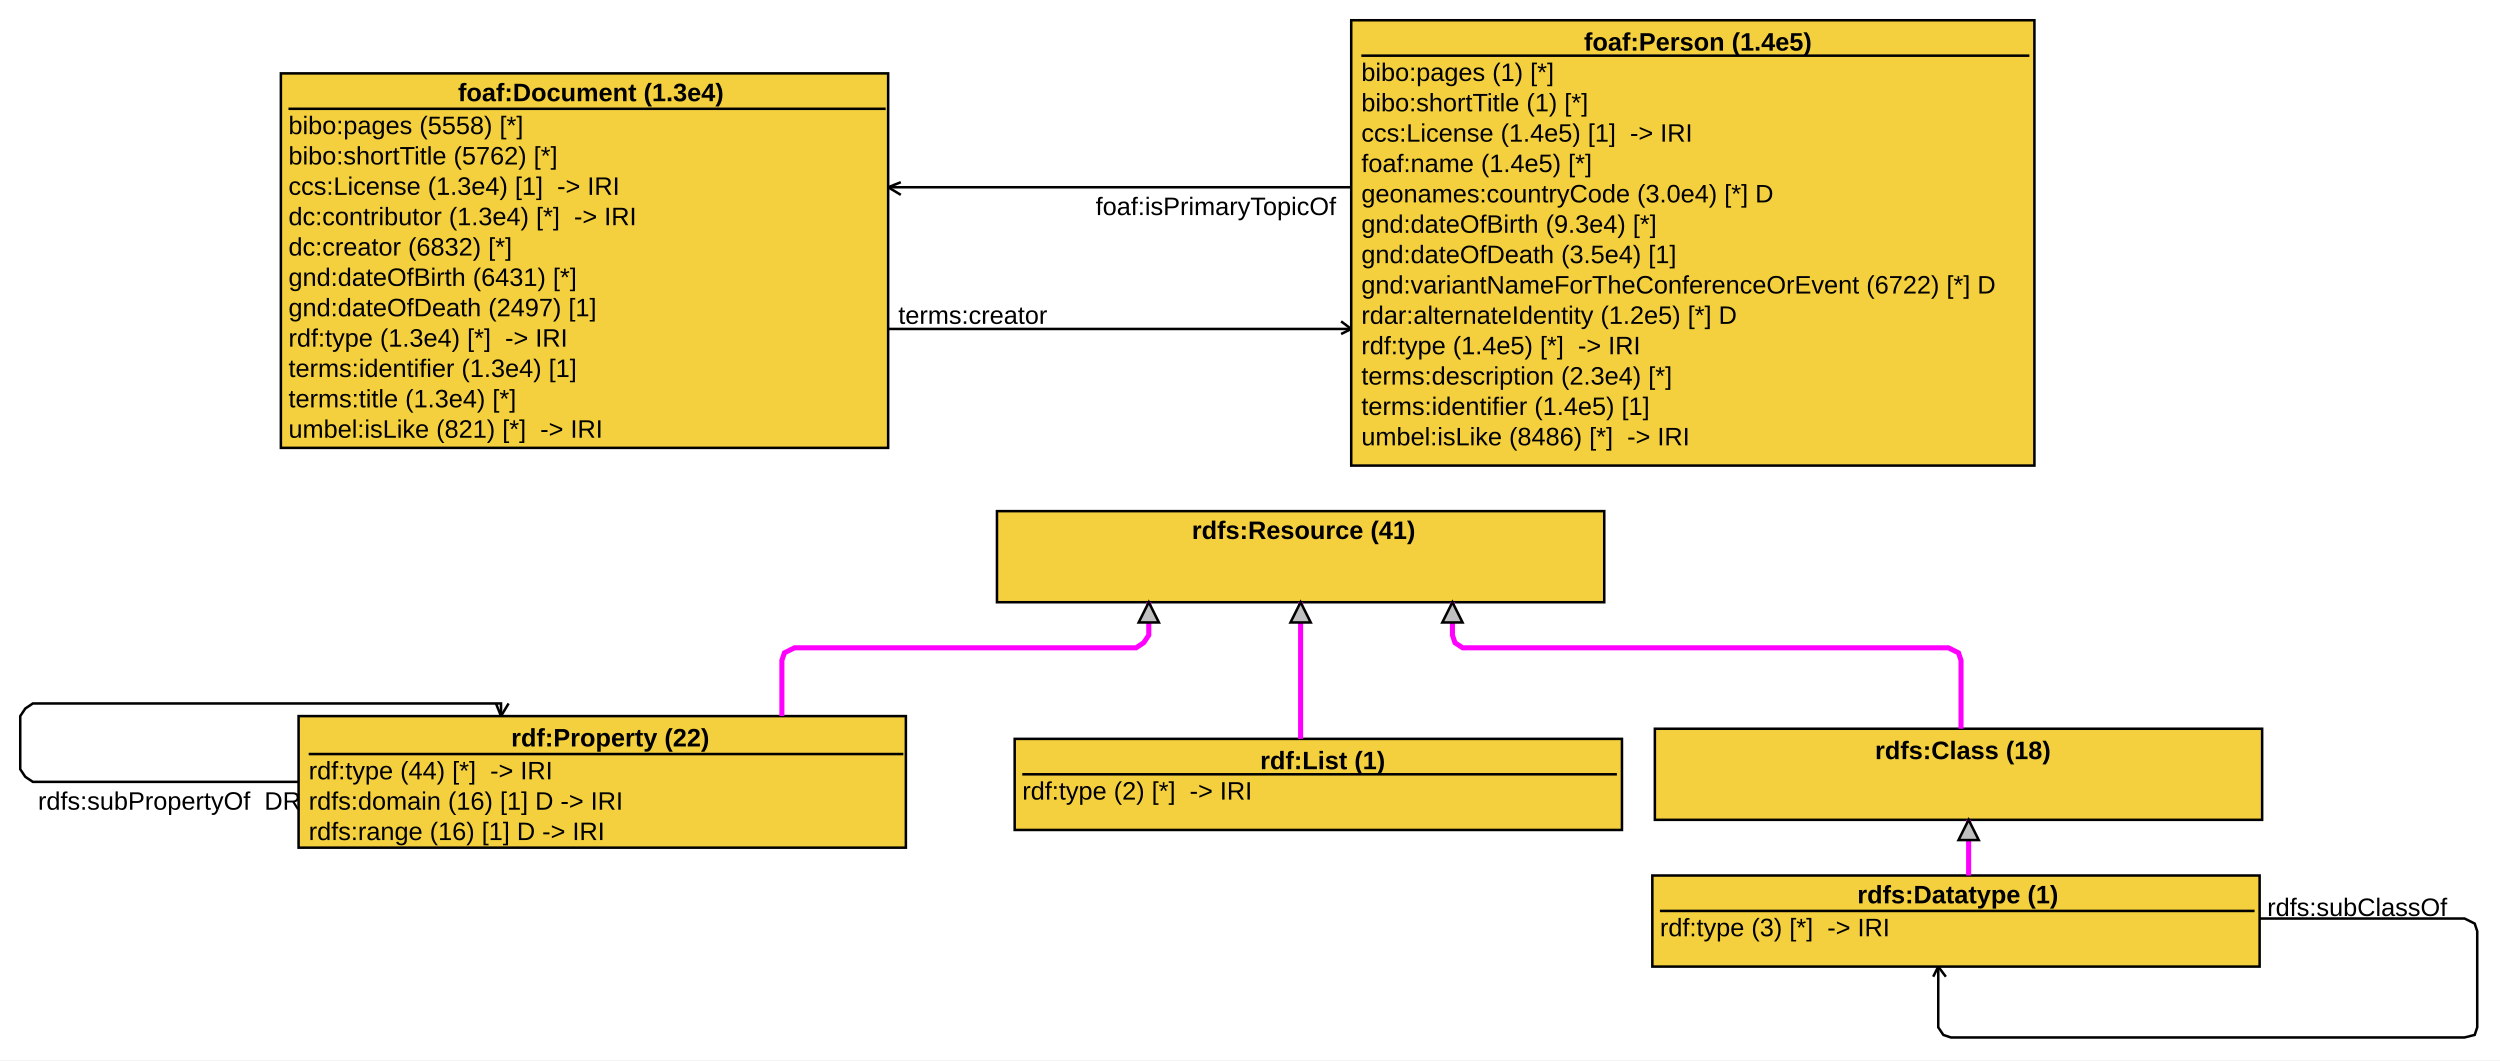
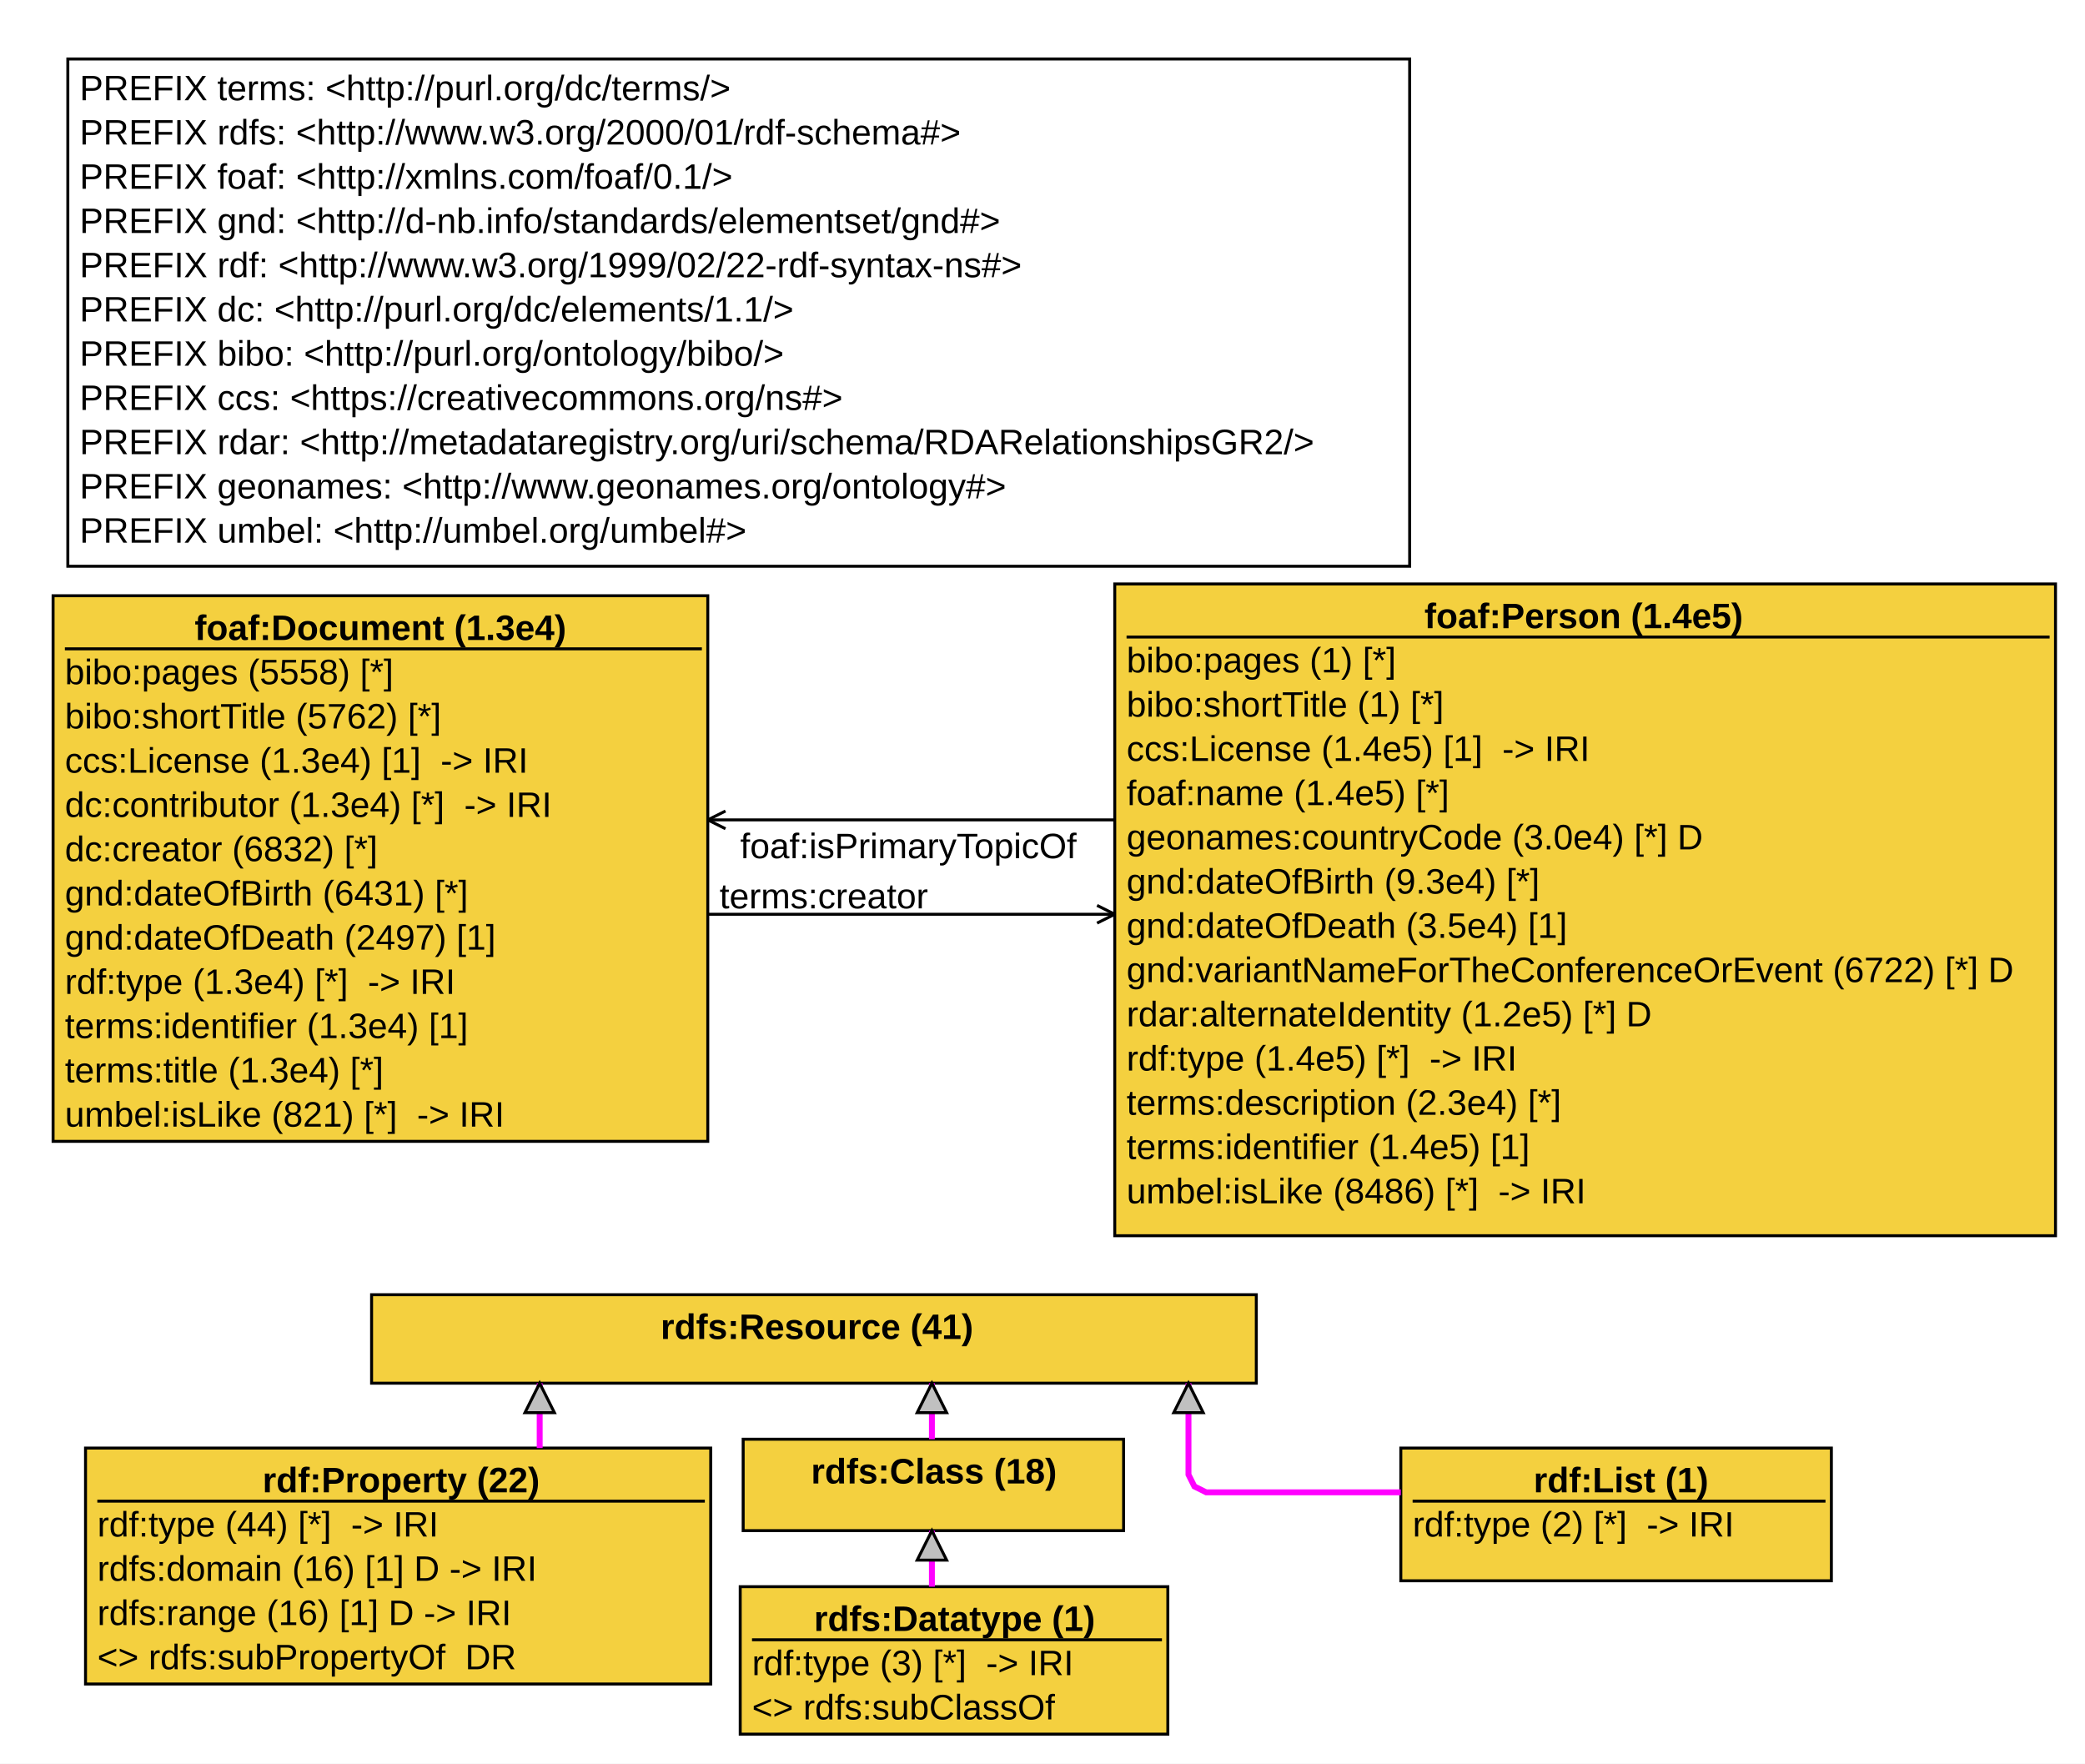
- <svg xmlns="http://www.w3.org/2000/svg" version="1.1" xml:space="preserve" width="988" height="419" viewBox="0 0 988 419">
+ <svg xmlns="http://www.w3.org/2000/svg" version="1.1" xml:space="preserve" width="707" height="598" viewBox="0 0 707 598">
 onmousemove="movetip(evt)" onmouseup="endmove()"&gt;
<rect x="0" y="0" width="100%" height="100%" style="fill:White;" />
  <defs>
    <linearGradient id="activ1" x1="0%" y1="0%" x2="100%" y2="0%">
      <stop offset="0%" style="stop-color:#FFFF00;stop-opacity:1" />
      <stop offset="100%" style="stop-color:#FFFFF0;stop-opacity:1" />
    </linearGradient>
  </defs>
-   <g id="2002676084">
-     <polygon points="394,202 634,202 634,238 394,238 " style="fill:#F4D03F; stroke-width:1;stroke:Black;" />
-     <text style="font-family:Arial;font-size:10px;kerning:0;word-spacing:-1px;fill:Black;font-weight:bold;">
-       <tspan x="471" y="213">rdfs:Resource (41)</tspan>
+   <g id="2002712519">
+     <polygon points="23,20 478,20 478,192 23,192 " style="fill:White; stroke-width:1;stroke:Black;" />
+     <text style="font-family:Arial;font-size:12px;kerning:0;word-spacing:-1px;fill:Black;">
+       <tspan x="27" y="34">PREFIX terms: &lt;http://purl.org/dc/terms/&gt;</tspan>
+       <tspan x="27" y="49">PREFIX rdfs: &lt;http://www.w3.org/2000/01/rdf-schema#&gt;</tspan>
+       <tspan x="27" y="64">PREFIX foaf: &lt;http://xmlns.com/foaf/0.1/&gt;</tspan>
+       <tspan x="27" y="79">PREFIX gnd: &lt;http://d-nb.info/standards/elementset/gnd#&gt;</tspan>
+       <tspan x="27" y="94">PREFIX rdf: &lt;http://www.w3.org/1999/02/22-rdf-syntax-ns#&gt;</tspan>
+       <tspan x="27" y="109">PREFIX dc: &lt;http://purl.org/dc/elements/1.1/&gt;</tspan>
+       <tspan x="27" y="124">PREFIX bibo: &lt;http://purl.org/ontology/bibo/&gt;</tspan>
+       <tspan x="27" y="139">PREFIX ccs: &lt;https://creativecommons.org/ns#&gt;</tspan>
+       <tspan x="27" y="154">PREFIX rdar: &lt;http://metadataregistry.org/uri/schema/RDARelationshipsGR2/&gt;</tspan>
+       <tspan x="27" y="169">PREFIX geonames: &lt;http://www.geonames.org/ontology#&gt;</tspan>
+       <tspan x="27" y="184">PREFIX umbel: &lt;http://umbel.org/umbel#&gt;</tspan>
    </text>
  </g>
-   <g id="2002676073">
-     <polygon points="111,29 351,29 351,177 111,177 " style="fill:#F4D03F; stroke-width:1;stroke:Black;" />
-     <text style="font-family:Arial;font-size:10px;kerning:0;word-spacing:-1px;fill:Black;font-weight:bold;">
-       <tspan x="181" y="40">foaf:Document (1.3e4)</tspan>
+   <g id="2002712530">
+     <polygon points="475,491 621,491 621,536 475,536 " style="fill:#F4D03F; stroke-width:1;stroke:Black;" />
+     <text style="font-family:Arial;font-size:12px;kerning:0;word-spacing:-1px;fill:Black;font-weight:bold;">
+       <tspan x="520" y="506">rdf:List (1)</tspan>
    </text>
-     <line x1="114" y1="43" x2="350" y2="43" style="stroke-width:1;stroke:Black;" />
-     <text style="font-family:Arial;font-size:10px;kerning:0;word-spacing:-1px;fill:Black;">
-       <tspan x="114" y="53">bibo:pages (5558) [*] </tspan>
-       <tspan x="114" y="65">bibo:shortTitle (5762) [*] </tspan>
-       <tspan x="114" y="77">ccs:License (1.3e4) [1]  -&gt; IRI</tspan>
-       <tspan x="114" y="89">dc:contributor (1.3e4) [*]  -&gt; IRI</tspan>
-       <tspan x="114" y="101">dc:creator (6832) [*] </tspan>
-       <tspan x="114" y="113">gnd:dateOfBirth (6431) [*] </tspan>
-       <tspan x="114" y="125">gnd:dateOfDeath (2497) [1] </tspan>
-       <tspan x="114" y="137">rdf:type (1.3e4) [*]  -&gt; IRI</tspan>
-       <tspan x="114" y="149">terms:identifier (1.3e4) [1] </tspan>
-       <tspan x="114" y="161">terms:title (1.3e4) [*] </tspan>
-       <tspan x="114" y="173">umbel:isLike (821) [*]  -&gt; IRI</tspan>
+     <line x1="479" y1="509" x2="619" y2="509" style="stroke-width:1;stroke:Black;" />
+     <text style="font-family:Arial;font-size:12px;kerning:0;word-spacing:-1px;fill:Black;">
+       <tspan x="479" y="521">rdf:type (2) [*]  -&gt; IRI</tspan>
    </text>
  </g>
-   <g id="2002676117">
-     <polygon points="401,292 641,292 641,328 401,328 " style="fill:#F4D03F; stroke-width:1;stroke:Black;" />
-     <text style="font-family:Arial;font-size:10px;kerning:0;word-spacing:-1px;fill:Black;font-weight:bold;">
-       <tspan x="498" y="304">rdf:List (1)</tspan>
-     </text>
-     <line x1="404" y1="306" x2="639" y2="306" style="stroke-width:1;stroke:Black;" />
-     <text style="font-family:Arial;font-size:10px;kerning:0;word-spacing:-1px;fill:Black;">
-       <tspan x="404" y="316">rdf:type (2) [*]  -&gt; IRI</tspan>
+   <g id="2002712541">
+     <polygon points="126,439 426,439 426,469 126,469 " style="fill:#F4D03F; stroke-width:1;stroke:Black;" />
+     <text style="font-family:Arial;font-size:12px;kerning:0;word-spacing:-1px;fill:Black;font-weight:bold;">
+       <tspan x="224" y="454">rdfs:Resource (41)</tspan>
    </text>
  </g>
-   <g id="2002676106">
-     <polygon points="118,283 358,283 358,335 118,335 " style="fill:#F4D03F; stroke-width:1;stroke:Black;" />
-     <text style="font-family:Arial;font-size:10px;kerning:0;word-spacing:-1px;fill:Black;font-weight:bold;">
-       <tspan x="202" y="295">rdf:Property (22)</tspan>
+   <g id="2002712552">
+     <polygon points="251,538 396,538 396,588 251,588 " style="fill:#F4D03F; stroke-width:1;stroke:Black;" />
+     <text style="font-family:Arial;font-size:12px;kerning:0;word-spacing:-1px;fill:Black;font-weight:bold;">
+       <tspan x="276" y="553">rdfs:Datatype (1)</tspan>
    </text>
-     <line x1="122" y1="298" x2="357" y2="298" style="stroke-width:1;stroke:Black;" />
-     <text style="font-family:Arial;font-size:10px;kerning:0;word-spacing:-1px;fill:Black;">
-       <tspan x="122" y="308">rdf:type (44) [*]  -&gt; IRI</tspan>
-       <tspan x="122" y="320">rdfs:domain (16) [1] D -&gt; IRI</tspan>
-       <tspan x="122" y="332">rdfs:range (16) [1] D -&gt; IRI</tspan>
+     <line x1="255" y1="556" x2="394" y2="556" style="stroke-width:1;stroke:Black;" />
+     <text style="font-family:Arial;font-size:12px;kerning:0;word-spacing:-1px;fill:Black;">
+       <tspan x="255" y="568">rdf:type (3) [*]  -&gt; IRI</tspan>
+       <tspan x="255" y="583">&lt;&gt; rdfs:subClassOf  </tspan>
    </text>
  </g>
-   <g id="2002676095">
-     <polygon points="653,346 893,346 893,382 653,382 " style="fill:#F4D03F; stroke-width:1;stroke:Black;" />
-     <text style="font-family:Arial;font-size:10px;kerning:0;word-spacing:-1px;fill:Black;font-weight:bold;">
-       <tspan x="734" y="357">rdfs:Datatype (1)</tspan>
-     </text>
-     <line x1="656" y1="360" x2="891" y2="360" style="stroke-width:1;stroke:Black;" />
-     <text style="font-family:Arial;font-size:10px;kerning:0;word-spacing:-1px;fill:Black;">
-       <tspan x="656" y="370">rdf:type (3) [*]  -&gt; IRI</tspan>
+   <g id="2002712563">
+     <polygon points="252,488 381,488 381,519 252,519 " style="fill:#F4D03F; stroke-width:1;stroke:Black;" />
+     <text style="font-family:Arial;font-size:12px;kerning:0;word-spacing:-1px;fill:Black;font-weight:bold;">
+       <tspan x="275" y="503">rdfs:Class (18)</tspan>
    </text>
  </g>
-   <g id="2002676062">
-     <polygon points="654,288 894,288 894,324 654,324 " style="fill:#F4D03F; stroke-width:1;stroke:Black;" />
-     <text style="font-family:Arial;font-size:10px;kerning:0;word-spacing:-1px;fill:Black;font-weight:bold;">
-       <tspan x="741" y="300">rdfs:Class (18)</tspan>
+   <g id="2002712574">
+     <polygon points="29,491 241,491 241,571 29,571 " style="fill:#F4D03F; stroke-width:1;stroke:Black;" />
+     <text style="font-family:Arial;font-size:12px;kerning:0;word-spacing:-1px;fill:Black;font-weight:bold;">
+       <tspan x="89" y="506">rdf:Property (22)</tspan>
+     </text>
+     <line x1="33" y1="509" x2="239" y2="509" style="stroke-width:1;stroke:Black;" />
+     <text style="font-family:Arial;font-size:12px;kerning:0;word-spacing:-1px;fill:Black;">
+       <tspan x="33" y="521">rdf:type (44) [*]  -&gt; IRI</tspan>
+       <tspan x="33" y="536">rdfs:domain (16) [1] D -&gt; IRI</tspan>
+       <tspan x="33" y="551">rdfs:range (16) [1] D -&gt; IRI</tspan>
+       <tspan x="33" y="566">&lt;&gt; rdfs:subPropertyOf  DR</tspan>
    </text>
  </g>
-   <g id="2002676128">
-     <polygon points="534,8 804,8 804,184 534,184 " style="fill:#F4D03F; stroke-width:1;stroke:Black;" />
-     <text style="font-family:Arial;font-size:10px;kerning:0;word-spacing:-1px;fill:Black;font-weight:bold;">
-       <tspan x="626" y="20">foaf:Person (1.4e5)</tspan>
+   <g id="2002712585">
+     <polygon points="18,202 240,202 240,387 18,387 " style="fill:#F4D03F; stroke-width:1;stroke:Black;" />
+     <text style="font-family:Arial;font-size:12px;kerning:0;word-spacing:-1px;fill:Black;font-weight:bold;">
+       <tspan x="66" y="217">foaf:Document (1.3e4)</tspan>
    </text>
-     <line x1="538" y1="22" x2="802" y2="22" style="stroke-width:1;stroke:Black;" />
-     <text style="font-family:Arial;font-size:10px;kerning:0;word-spacing:-1px;fill:Black;">
-       <tspan x="538" y="32">bibo:pages (1) [*] </tspan>
-       <tspan x="538" y="44">bibo:shortTitle (1) [*] </tspan>
-       <tspan x="538" y="56">ccs:License (1.4e5) [1]  -&gt; IRI</tspan>
-       <tspan x="538" y="68">foaf:name (1.4e5) [*] </tspan>
-       <tspan x="538" y="80">geonames:countryCode (3.0e4) [*] D</tspan>
-       <tspan x="538" y="92">gnd:dateOfBirth (9.3e4) [*] </tspan>
-       <tspan x="538" y="104">gnd:dateOfDeath (3.5e4) [1] </tspan>
-       <tspan x="538" y="116">gnd:variantNameForTheConferenceOrEvent (6722) [*] D</tspan>
-       <tspan x="538" y="128">rdar:alternateIdentity (1.2e5) [*] D</tspan>
-       <tspan x="538" y="140">rdf:type (1.4e5) [*]  -&gt; IRI</tspan>
-       <tspan x="538" y="152">terms:description (2.3e4) [*] </tspan>
-       <tspan x="538" y="164">terms:identifier (1.4e5) [1] </tspan>
-       <tspan x="538" y="176">umbel:isLike (8486) [*]  -&gt; IRI</tspan>
+     <line x1="22" y1="220" x2="238" y2="220" style="stroke-width:1;stroke:Black;" />
+     <text style="font-family:Arial;font-size:12px;kerning:0;word-spacing:-1px;fill:Black;">
+       <tspan x="22" y="232">bibo:pages (5558) [*] </tspan>
+       <tspan x="22" y="247">bibo:shortTitle (5762) [*] </tspan>
+       <tspan x="22" y="262">ccs:License (1.3e4) [1]  -&gt; IRI</tspan>
+       <tspan x="22" y="277">dc:contributor (1.3e4) [*]  -&gt; IRI</tspan>
+       <tspan x="22" y="292">dc:creator (6832) [*] </tspan>
+       <tspan x="22" y="307">gnd:dateOfBirth (6431) [*] </tspan>
+       <tspan x="22" y="322">gnd:dateOfDeath (2497) [1] </tspan>
+       <tspan x="22" y="337">rdf:type (1.3e4) [*]  -&gt; IRI</tspan>
+       <tspan x="22" y="352">terms:identifier (1.3e4) [1] </tspan>
+       <tspan x="22" y="367">terms:title (1.3e4) [*] </tspan>
+       <tspan x="22" y="382">umbel:isLike (821) [*]  -&gt; IRI</tspan>
    </text>
  </g>
-   <g id="2002676034">
-     <path d="M351,130 L534,130 " style="fill:none;stroke-width:1;stroke:Black;" />
-     <line x1="530" y1="127" x2="534" y2="130" style="stroke-width:1;stroke:Black;" />
-     <line x1="530" y1="132" x2="534" y2="130" style="stroke-width:1;stroke:Black;" />
-     <text style="font-family:Arial;font-size:10px;kerning:0;word-spacing:-1px;fill:Black;">
-       <tspan x="355" y="128">terms:creator  </tspan>
+   <g id="2002712596">
+     <polygon points="378,198 697,198 697,419 378,419 " style="fill:#F4D03F; stroke-width:1;stroke:Black;" />
+     <text style="font-family:Arial;font-size:12px;kerning:0;word-spacing:-1px;fill:Black;font-weight:bold;">
+       <tspan x="483" y="213">foaf:Person (1.4e5)</tspan>
+     </text>
+     <line x1="382" y1="216" x2="695" y2="216" style="stroke-width:1;stroke:Black;" />
+     <text style="font-family:Arial;font-size:12px;kerning:0;word-spacing:-1px;fill:Black;">
+       <tspan x="382" y="228">bibo:pages (1) [*] </tspan>
+       <tspan x="382" y="243">bibo:shortTitle (1) [*] </tspan>
+       <tspan x="382" y="258">ccs:License (1.4e5) [1]  -&gt; IRI</tspan>
+       <tspan x="382" y="273">foaf:name (1.4e5) [*] </tspan>
+       <tspan x="382" y="288">geonames:countryCode (3.0e4) [*] D</tspan>
+       <tspan x="382" y="303">gnd:dateOfBirth (9.3e4) [*] </tspan>
+       <tspan x="382" y="318">gnd:dateOfDeath (3.5e4) [1] </tspan>
+       <tspan x="382" y="333">gnd:variantNameForTheConferenceOrEvent (6722) [*] D</tspan>
+       <tspan x="382" y="348">rdar:alternateIdentity (1.2e5) [*] D</tspan>
+       <tspan x="382" y="363">rdf:type (1.4e5) [*]  -&gt; IRI</tspan>
+       <tspan x="382" y="378">terms:description (2.3e4) [*] </tspan>
+       <tspan x="382" y="393">terms:identifier (1.4e5) [1] </tspan>
+       <tspan x="382" y="408">umbel:isLike (8486) [*]  -&gt; IRI</tspan>
    </text>
  </g>
-   <g id="2002676044">
-     <path d="M118,309 L13,309 10,307 8,304 8,283 10,280 13,278 198,278 198,283 " style="fill:none;stroke-width:1;stroke:Black;" />
-     <line x1="196" y1="278" x2="198" y2="283" style="stroke-width:1;stroke:Black;" />
-     <line x1="201" y1="278" x2="198" y2="283" style="stroke-width:1;stroke:Black;" />
-     <text style="font-family:Arial;font-size:10px;kerning:0;word-spacing:-1px;fill:Black;">
-       <tspan x="15" y="320">rdfs:subPropertyOf  DR</tspan>
+   <g id="2002712501">
+     <path d="M240,310 L378,310 " style="fill:none;stroke-width:1;stroke:Black;" />
+     <line x1="372" y1="307" x2="378" y2="310" style="stroke-width:1;stroke:Black;" />
+     <line x1="372" y1="313" x2="378" y2="310" style="stroke-width:1;stroke:Black;" />
+     <text style="font-family:Arial;font-size:12px;kerning:0;word-spacing:-1px;fill:Black;">
+       <tspan x="244" y="308">terms:creator  </tspan>
    </text>
  </g>
-   <g id="2002676049">
-     <path d="M534,74 L351,74 " style="fill:none;stroke-width:1;stroke:Black;" />
-     <line x1="356" y1="72" x2="351" y2="74" style="stroke-width:1;stroke:Black;" />
-     <line x1="356" y1="77" x2="351" y2="74" style="stroke-width:1;stroke:Black;" />
-     <text style="font-family:Arial;font-size:10px;kerning:0;word-spacing:-1px;fill:Black;">
-       <tspan x="433" y="85">foaf:isPrimaryTopicOf  </tspan>
+   <g id="2002712506">
+     <path d="M378,278 L240,278 " style="fill:none;stroke-width:1;stroke:Black;" />
+     <line x1="246" y1="275" x2="240" y2="278" style="stroke-width:1;stroke:Black;" />
+     <line x1="246" y1="281" x2="240" y2="278" style="stroke-width:1;stroke:Black;" />
+     <text style="font-family:Arial;font-size:12px;kerning:0;word-spacing:-1px;fill:Black;">
+       <tspan x="251" y="291">foaf:isPrimaryTopicOf  </tspan>
    </text>
  </g>
-   <g id="2002676054">
-     <path d="M574,238 L574,251 575,254 578,256 770,256 774,258 775,261 775,288 " style="fill:none;stroke-width:2;stroke:Fuchsia;" />
-     <polygon points="578,246 574,238 570,246 " style="fill:Silver;stroke-width:1;stroke:Black;" />
-     <text style="font-family:Arial;font-size:10px;kerning:0;word-spacing:-1px;fill:Black;">
-       <tspan x="575" y="250"> </tspan>
+   <g id="2002712511">
+     <path d="M316,469 L316,488 " style="fill:none;stroke-width:2;stroke:Fuchsia;" />
+     <polygon points="321,479 316,469 311,479 " style="fill:Silver;stroke-width:1;stroke:Black;" />
+     <text style="font-family:Arial;font-size:12px;kerning:0;word-spacing:-1px;fill:Black;">
+       <tspan x="318" y="484"> </tspan>
    </text>
  </g>
-   <g id="2002676056">
-     <path d="M514,238 L514,292 " style="fill:none;stroke-width:2;stroke:Fuchsia;" />
-     <polygon points="518,246 514,238 510,246 " style="fill:Silver;stroke-width:1;stroke:Black;" />
-     <text style="font-family:Arial;font-size:10px;kerning:0;word-spacing:-1px;fill:Black;">
-       <tspan x="515" y="250"> </tspan>
+   <g id="2002712513">
+     <path d="M403,469 L403,500 405,504 409,506 475,506 " style="fill:none;stroke-width:2;stroke:Fuchsia;" />
+     <polygon points="408,479 403,469 398,479 " style="fill:Silver;stroke-width:1;stroke:Black;" />
+     <text style="font-family:Arial;font-size:12px;kerning:0;word-spacing:-1px;fill:Black;">
+       <tspan x="405" y="484"> </tspan>
    </text>
  </g>
-   <g id="2002676058">
-     <path d="M778,324 L778,346 " style="fill:none;stroke-width:2;stroke:Fuchsia;" />
-     <polygon points="782,332 778,324 774,332 " style="fill:Silver;stroke-width:1;stroke:Black;" />
-     <text style="font-family:Arial;font-size:10px;kerning:0;word-spacing:-1px;fill:Black;">
-       <tspan x="779" y="336"> </tspan>
+   <g id="2002712515">
+     <path d="M316,519 L316,538 " style="fill:none;stroke-width:2;stroke:Fuchsia;" />
+     <polygon points="321,529 316,519 311,529 " style="fill:Silver;stroke-width:1;stroke:Black;" />
+     <text style="font-family:Arial;font-size:12px;kerning:0;word-spacing:-1px;fill:Black;">
+       <tspan x="318" y="534"> </tspan>
    </text>
  </g>
-   <g id="2002676060">
-     <path d="M454,238 L454,251 452,254 449,256 314,256 310,258 309,261 309,283 " style="fill:none;stroke-width:2;stroke:Fuchsia;" />
-     <polygon points="458,246 454,238 450,246 " style="fill:Silver;stroke-width:1;stroke:Black;" />
-     <text style="font-family:Arial;font-size:10px;kerning:0;word-spacing:-1px;fill:Black;">
-       <tspan x="455" y="250"> </tspan>
-     </text>
-   </g>
-   <g id="2002676039">
-     <path d="M893,363 L974,363 978,365 979,368 979,406 978,409 974,410 771,410 768,409 766,406 766,382 " style="fill:none;stroke-width:1;stroke:Black;" />
-     <line x1="764" y1="386" x2="766" y2="382" style="stroke-width:1;stroke:Black;" />
-     <line x1="769" y1="386" x2="766" y2="382" style="stroke-width:1;stroke:Black;" />
-     <text style="font-family:Arial;font-size:10px;kerning:0;word-spacing:-1px;fill:Black;">
-       <tspan x="896" y="362">rdfs:subClassOf  </tspan>
+   <g id="2002712517">
+     <path d="M183,469 L183,491 " style="fill:none;stroke-width:2;stroke:Fuchsia;" />
+     <polygon points="188,479 183,469 178,479 " style="fill:Silver;stroke-width:1;stroke:Black;" />
+     <text style="font-family:Arial;font-size:12px;kerning:0;word-spacing:-1px;fill:Black;">
+       <tspan x="185" y="484"> </tspan>
    </text>
  </g>
</svg>
